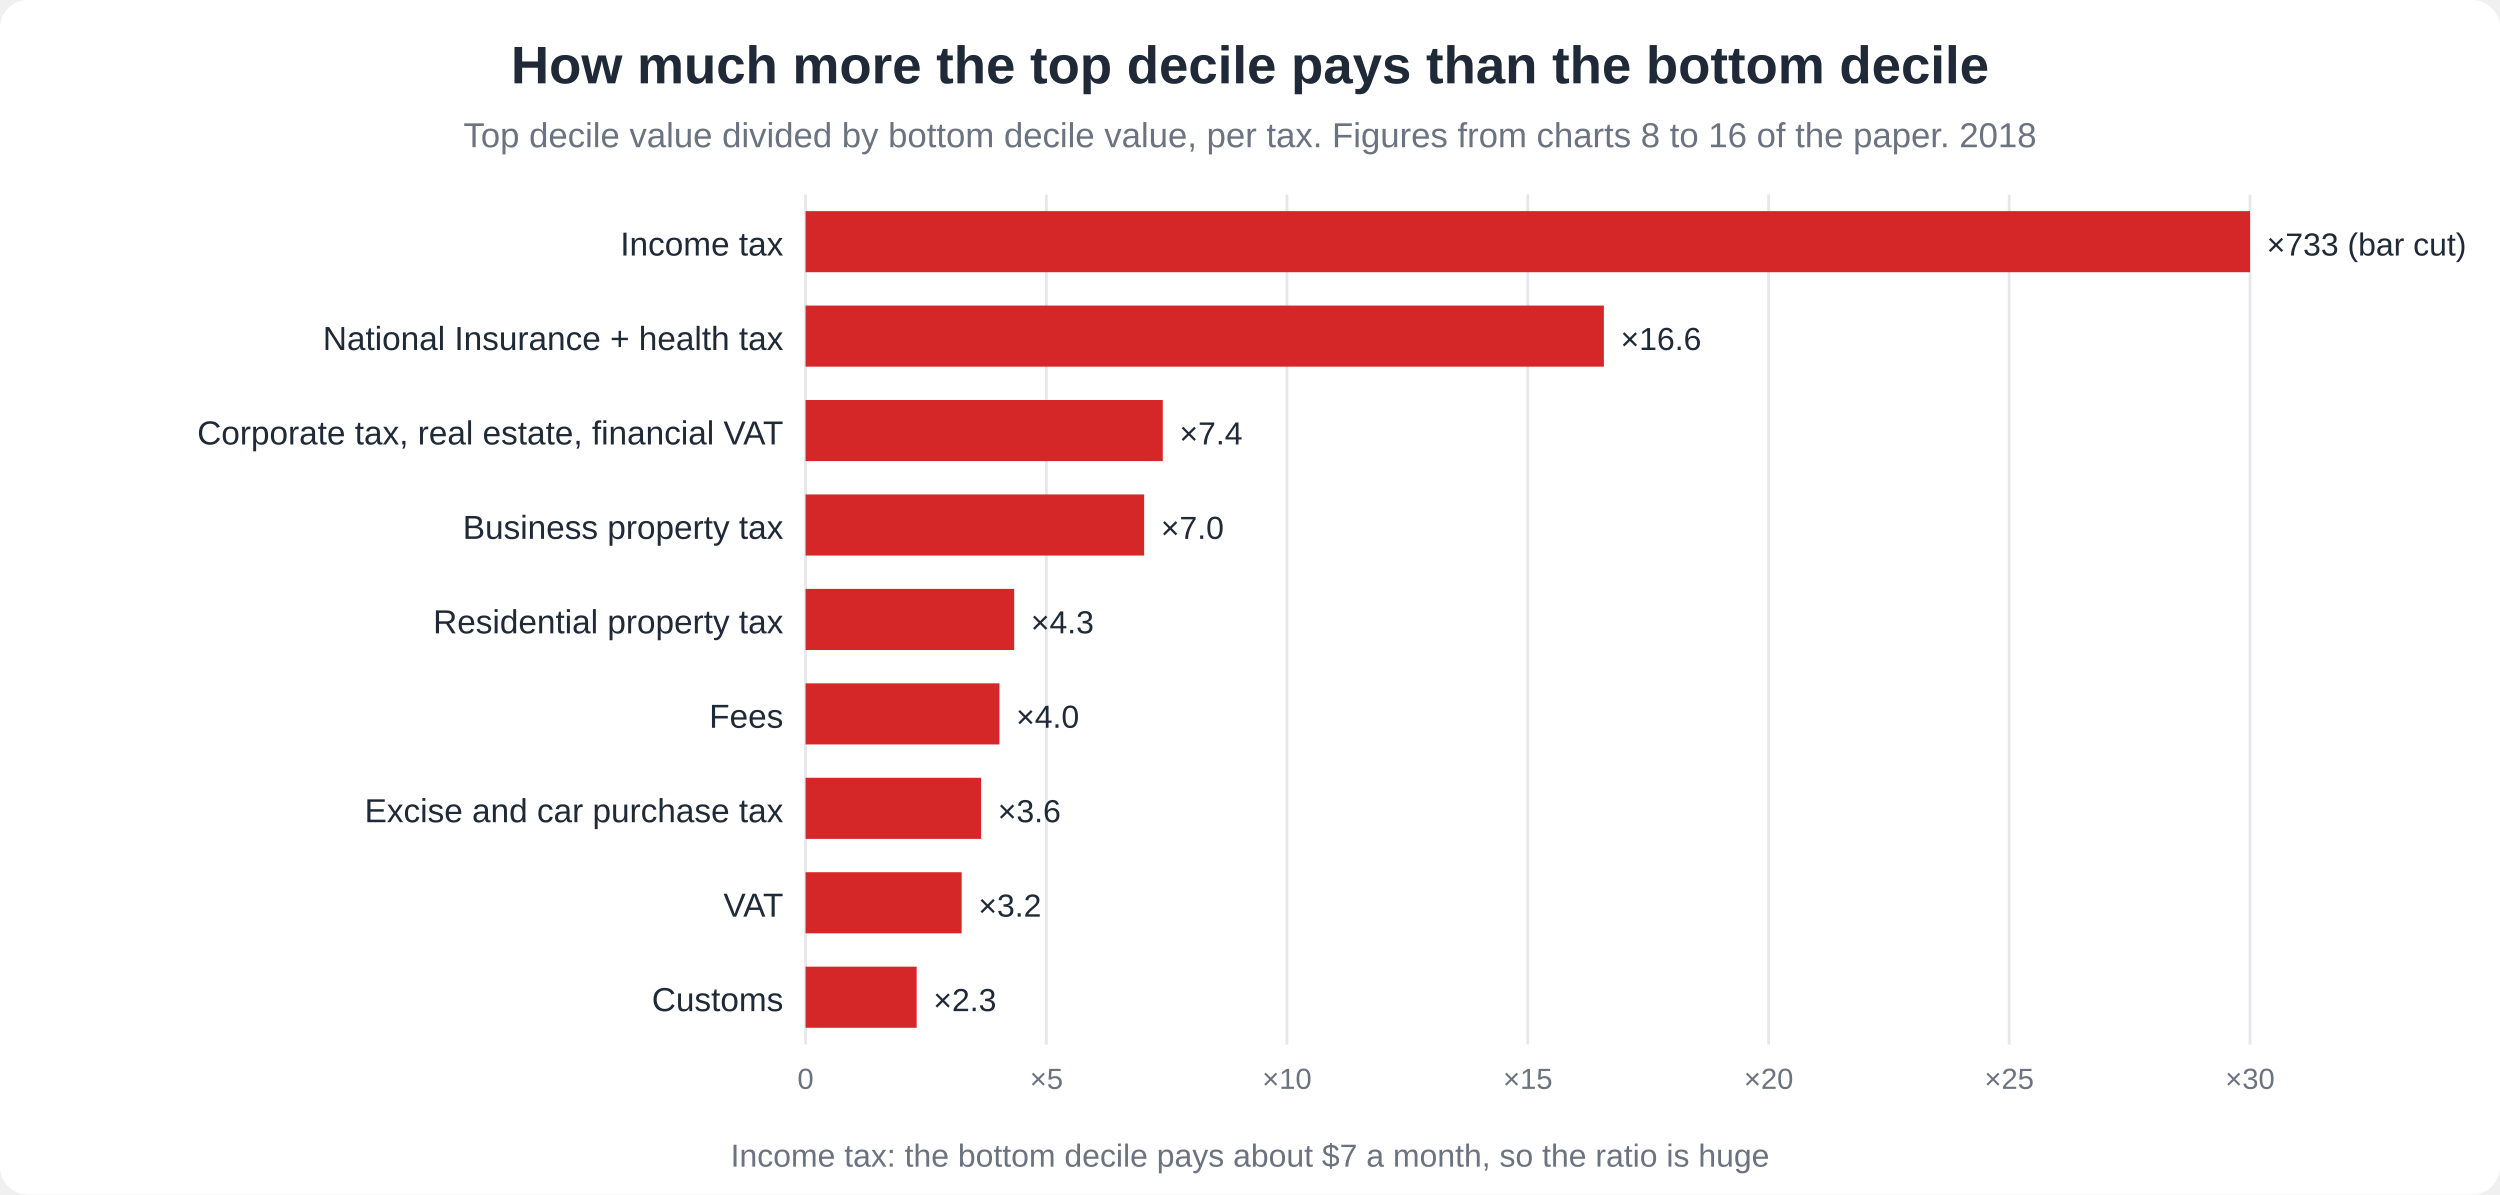
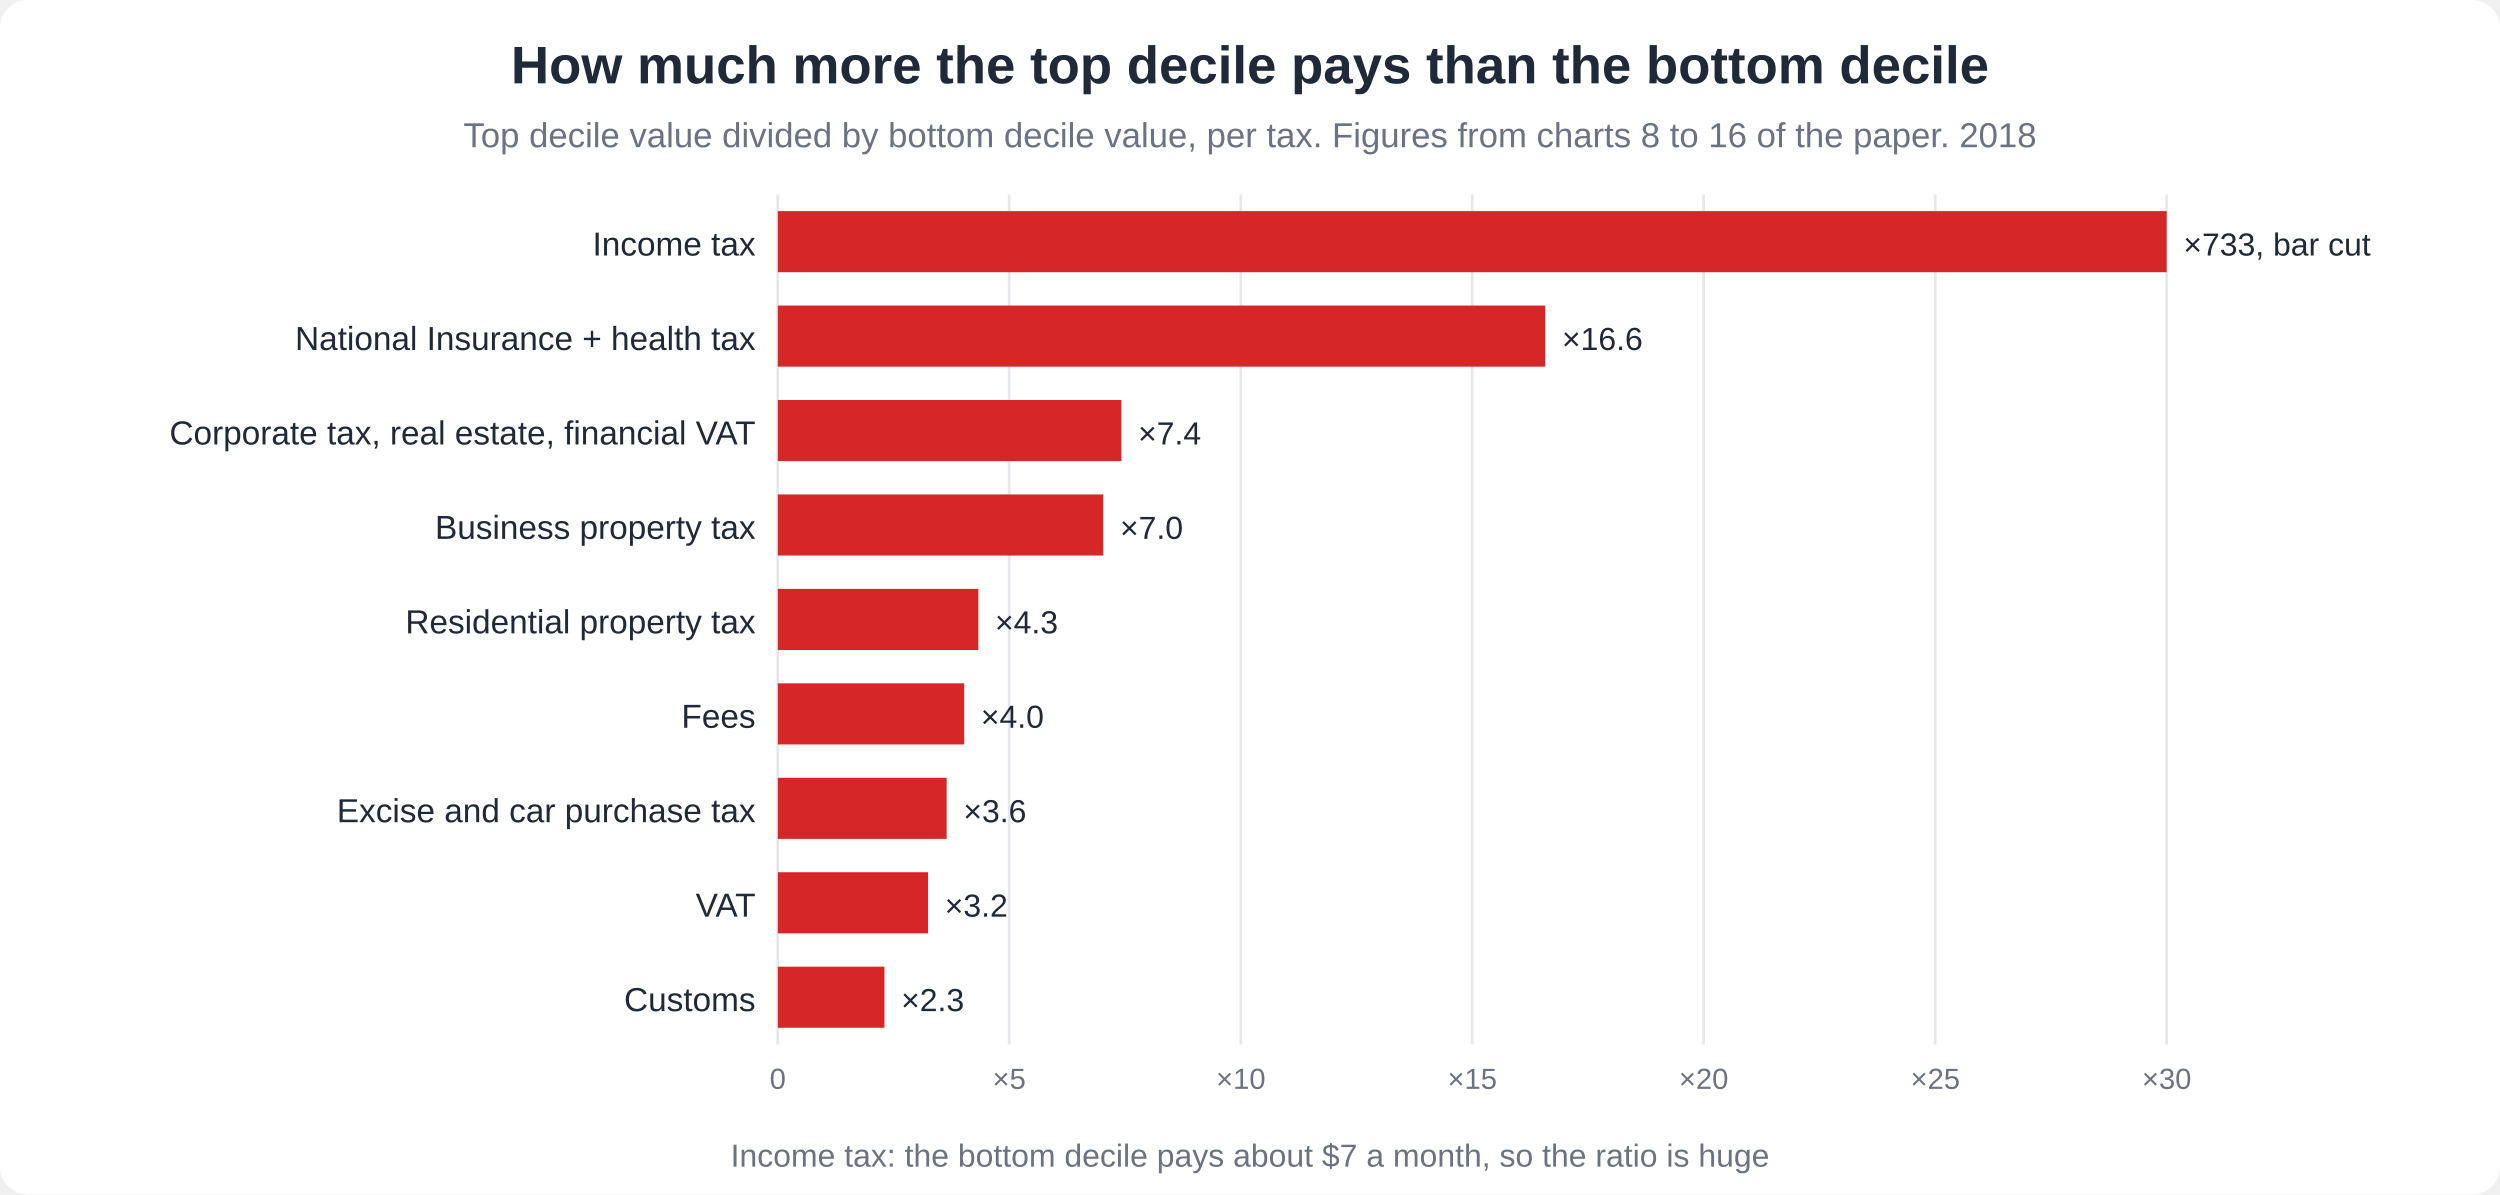
<svg xmlns="http://www.w3.org/2000/svg" viewBox="0 0 900 430" width="900" height="430" font-family="Arial, Helvetica, sans-serif" role="img" aria-label="How much more the top decile pays than the bottom decile">
  <rect width="900" height="430" rx="10" fill="#ffffff" />
  <text x="450.0" y="30.0" font-size="19" fill="#1f2937" text-anchor="middle" font-weight="bold">How much more the top decile pays than the bottom decile</text>
  <text x="450.0" y="53.0" font-size="12.5" fill="#6b7280" text-anchor="middle">Top decile value divided by bottom decile value, per tax. Figures from charts 8 to 16 of the paper. 2018</text>
-   <line x1="290.0" y1="70.0" x2="290.0" y2="376.0" stroke="#e5e7eb" stroke-width="1" />
-   <text x="290.0" y="392.0" font-size="10.5" fill="#6b7280" text-anchor="middle">0</text>
-   <line x1="376.7" y1="70.0" x2="376.7" y2="376.0" stroke="#e5e7eb" stroke-width="1" />
-   <text x="376.7" y="392.0" font-size="10.5" fill="#6b7280" text-anchor="middle">×5</text>
-   <line x1="463.3" y1="70.0" x2="463.3" y2="376.0" stroke="#e5e7eb" stroke-width="1" />
-   <text x="463.3" y="392.0" font-size="10.5" fill="#6b7280" text-anchor="middle">×10</text>
-   <line x1="550.0" y1="70.0" x2="550.0" y2="376.0" stroke="#e5e7eb" stroke-width="1" />
-   <text x="550.0" y="392.0" font-size="10.5" fill="#6b7280" text-anchor="middle">×15</text>
-   <line x1="636.7" y1="70.0" x2="636.7" y2="376.0" stroke="#e5e7eb" stroke-width="1" />
-   <text x="636.7" y="392.0" font-size="10.5" fill="#6b7280" text-anchor="middle">×20</text>
-   <line x1="723.3" y1="70.0" x2="723.3" y2="376.0" stroke="#e5e7eb" stroke-width="1" />
-   <text x="723.3" y="392.0" font-size="10.5" fill="#6b7280" text-anchor="middle">×25</text>
-   <line x1="810.0" y1="70.0" x2="810.0" y2="376.0" stroke="#e5e7eb" stroke-width="1" />
-   <text x="810.0" y="392.0" font-size="10.5" fill="#6b7280" text-anchor="middle">×30</text>
-   <rect x="290.0" y="76.0" width="520.0" height="22.0" fill="#d62728" />
-   <text x="282.0" y="92.0" font-size="12" fill="#1f2937" text-anchor="end">Income tax</text>
-   <text x="816.0" y="92.0" font-size="11.5" fill="#1f2937" text-anchor="start">×733  (bar cut)</text>
-   <rect x="290.0" y="110.0" width="287.4" height="22.0" fill="#d62728" />
-   <text x="282.0" y="126.0" font-size="12" fill="#1f2937" text-anchor="end">National Insurance + health tax</text>
-   <text x="583.4" y="126.0" font-size="11.5" fill="#1f2937" text-anchor="start">×16.6</text>
-   <rect x="290.0" y="144.0" width="128.6" height="22.0" fill="#d62728" />
-   <text x="282.0" y="160.0" font-size="12" fill="#1f2937" text-anchor="end">Corporate tax, real estate, financial VAT</text>
-   <text x="424.6" y="160.0" font-size="11.5" fill="#1f2937" text-anchor="start">×7.4</text>
-   <rect x="290.0" y="178.0" width="121.9" height="22.0" fill="#d62728" />
-   <text x="282.0" y="194.0" font-size="12" fill="#1f2937" text-anchor="end">Business property tax</text>
-   <text x="417.9" y="194.0" font-size="11.5" fill="#1f2937" text-anchor="start">×7.0</text>
-   <rect x="290.0" y="212.0" width="75.1" height="22.0" fill="#d62728" />
-   <text x="282.0" y="228.0" font-size="12" fill="#1f2937" text-anchor="end">Residential property tax</text>
-   <text x="371.1" y="228.0" font-size="11.5" fill="#1f2937" text-anchor="start">×4.3</text>
-   <rect x="290.0" y="246.0" width="69.8" height="22.0" fill="#d62728" />
-   <text x="282.0" y="262.0" font-size="12" fill="#1f2937" text-anchor="end">Fees</text>
-   <text x="365.8" y="262.0" font-size="11.5" fill="#1f2937" text-anchor="start">×4.0</text>
-   <rect x="290.0" y="280.0" width="63.2" height="22.0" fill="#d62728" />
-   <text x="282.0" y="296.0" font-size="12" fill="#1f2937" text-anchor="end">Excise and car purchase tax</text>
-   <text x="359.2" y="296.0" font-size="11.5" fill="#1f2937" text-anchor="start">×3.6</text>
-   <rect x="290.0" y="314.0" width="56.2" height="22.0" fill="#d62728" />
-   <text x="282.0" y="330.0" font-size="12" fill="#1f2937" text-anchor="end">VAT</text>
-   <text x="352.2" y="330.0" font-size="11.5" fill="#1f2937" text-anchor="start">×3.2</text>
-   <rect x="290.0" y="348.0" width="40.0" height="22.0" fill="#d62728" />
-   <text x="282.0" y="364.0" font-size="12" fill="#1f2937" text-anchor="end">Customs</text>
-   <text x="336.0" y="364.0" font-size="11.5" fill="#1f2937" text-anchor="start">×2.3</text>
+   <line x1="280.0" y1="70.0" x2="280.0" y2="376.0" stroke="#e5e7eb" stroke-width="1" />
+   <text x="280.0" y="392.0" font-size="10.5" fill="#6b7280" text-anchor="middle">0</text>
+   <line x1="363.3" y1="70.0" x2="363.3" y2="376.0" stroke="#e5e7eb" stroke-width="1" />
+   <text x="363.3" y="392.0" font-size="10.5" fill="#6b7280" text-anchor="middle">×5</text>
+   <line x1="446.7" y1="70.0" x2="446.7" y2="376.0" stroke="#e5e7eb" stroke-width="1" />
+   <text x="446.7" y="392.0" font-size="10.5" fill="#6b7280" text-anchor="middle">×10</text>
+   <line x1="530.0" y1="70.0" x2="530.0" y2="376.0" stroke="#e5e7eb" stroke-width="1" />
+   <text x="530.0" y="392.0" font-size="10.5" fill="#6b7280" text-anchor="middle">×15</text>
+   <line x1="613.3" y1="70.0" x2="613.3" y2="376.0" stroke="#e5e7eb" stroke-width="1" />
+   <text x="613.3" y="392.0" font-size="10.5" fill="#6b7280" text-anchor="middle">×20</text>
+   <line x1="696.7" y1="70.0" x2="696.7" y2="376.0" stroke="#e5e7eb" stroke-width="1" />
+   <text x="696.7" y="392.0" font-size="10.5" fill="#6b7280" text-anchor="middle">×25</text>
+   <line x1="780.0" y1="70.0" x2="780.0" y2="376.0" stroke="#e5e7eb" stroke-width="1" />
+   <text x="780.0" y="392.0" font-size="10.5" fill="#6b7280" text-anchor="middle">×30</text>
+   <rect x="280.0" y="76.0" width="500.0" height="22.0" fill="#d62728" />
+   <text x="272.0" y="92.0" font-size="12" fill="#1f2937" text-anchor="end">Income tax</text>
+   <text x="786.0" y="92.0" font-size="11.5" fill="#1f2937" text-anchor="start">×733, bar cut</text>
+   <rect x="280.0" y="110.0" width="276.3" height="22.0" fill="#d62728" />
+   <text x="272.0" y="126.0" font-size="12" fill="#1f2937" text-anchor="end">National Insurance + health tax</text>
+   <text x="562.3" y="126.0" font-size="11.5" fill="#1f2937" text-anchor="start">×16.6</text>
+   <rect x="280.0" y="144.0" width="123.7" height="22.0" fill="#d62728" />
+   <text x="272.0" y="160.0" font-size="12" fill="#1f2937" text-anchor="end">Corporate tax, real estate, financial VAT</text>
+   <text x="409.7" y="160.0" font-size="11.5" fill="#1f2937" text-anchor="start">×7.4</text>
+   <rect x="280.0" y="178.0" width="117.2" height="22.0" fill="#d62728" />
+   <text x="272.0" y="194.0" font-size="12" fill="#1f2937" text-anchor="end">Business property tax</text>
+   <text x="403.2" y="194.0" font-size="11.5" fill="#1f2937" text-anchor="start">×7.0</text>
+   <rect x="280.0" y="212.0" width="72.2" height="22.0" fill="#d62728" />
+   <text x="272.0" y="228.0" font-size="12" fill="#1f2937" text-anchor="end">Residential property tax</text>
+   <text x="358.2" y="228.0" font-size="11.5" fill="#1f2937" text-anchor="start">×4.3</text>
+   <rect x="280.0" y="246.0" width="67.1" height="22.0" fill="#d62728" />
+   <text x="272.0" y="262.0" font-size="12" fill="#1f2937" text-anchor="end">Fees</text>
+   <text x="353.1" y="262.0" font-size="11.5" fill="#1f2937" text-anchor="start">×4.0</text>
+   <rect x="280.0" y="280.0" width="60.8" height="22.0" fill="#d62728" />
+   <text x="272.0" y="296.0" font-size="12" fill="#1f2937" text-anchor="end">Excise and car purchase tax</text>
+   <text x="346.8" y="296.0" font-size="11.5" fill="#1f2937" text-anchor="start">×3.6</text>
+   <rect x="280.0" y="314.0" width="54.1" height="22.0" fill="#d62728" />
+   <text x="272.0" y="330.0" font-size="12" fill="#1f2937" text-anchor="end">VAT</text>
+   <text x="340.1" y="330.0" font-size="11.5" fill="#1f2937" text-anchor="start">×3.2</text>
+   <rect x="280.0" y="348.0" width="38.4" height="22.0" fill="#d62728" />
+   <text x="272.0" y="364.0" font-size="12" fill="#1f2937" text-anchor="end">Customs</text>
+   <text x="324.4" y="364.0" font-size="11.5" fill="#1f2937" text-anchor="start">×2.3</text>
  <text x="450.0" y="420.0" font-size="11.5" fill="#6b7280" text-anchor="middle">Income tax: the bottom decile pays about $7 a month, so the ratio is huge</text>
</svg>
